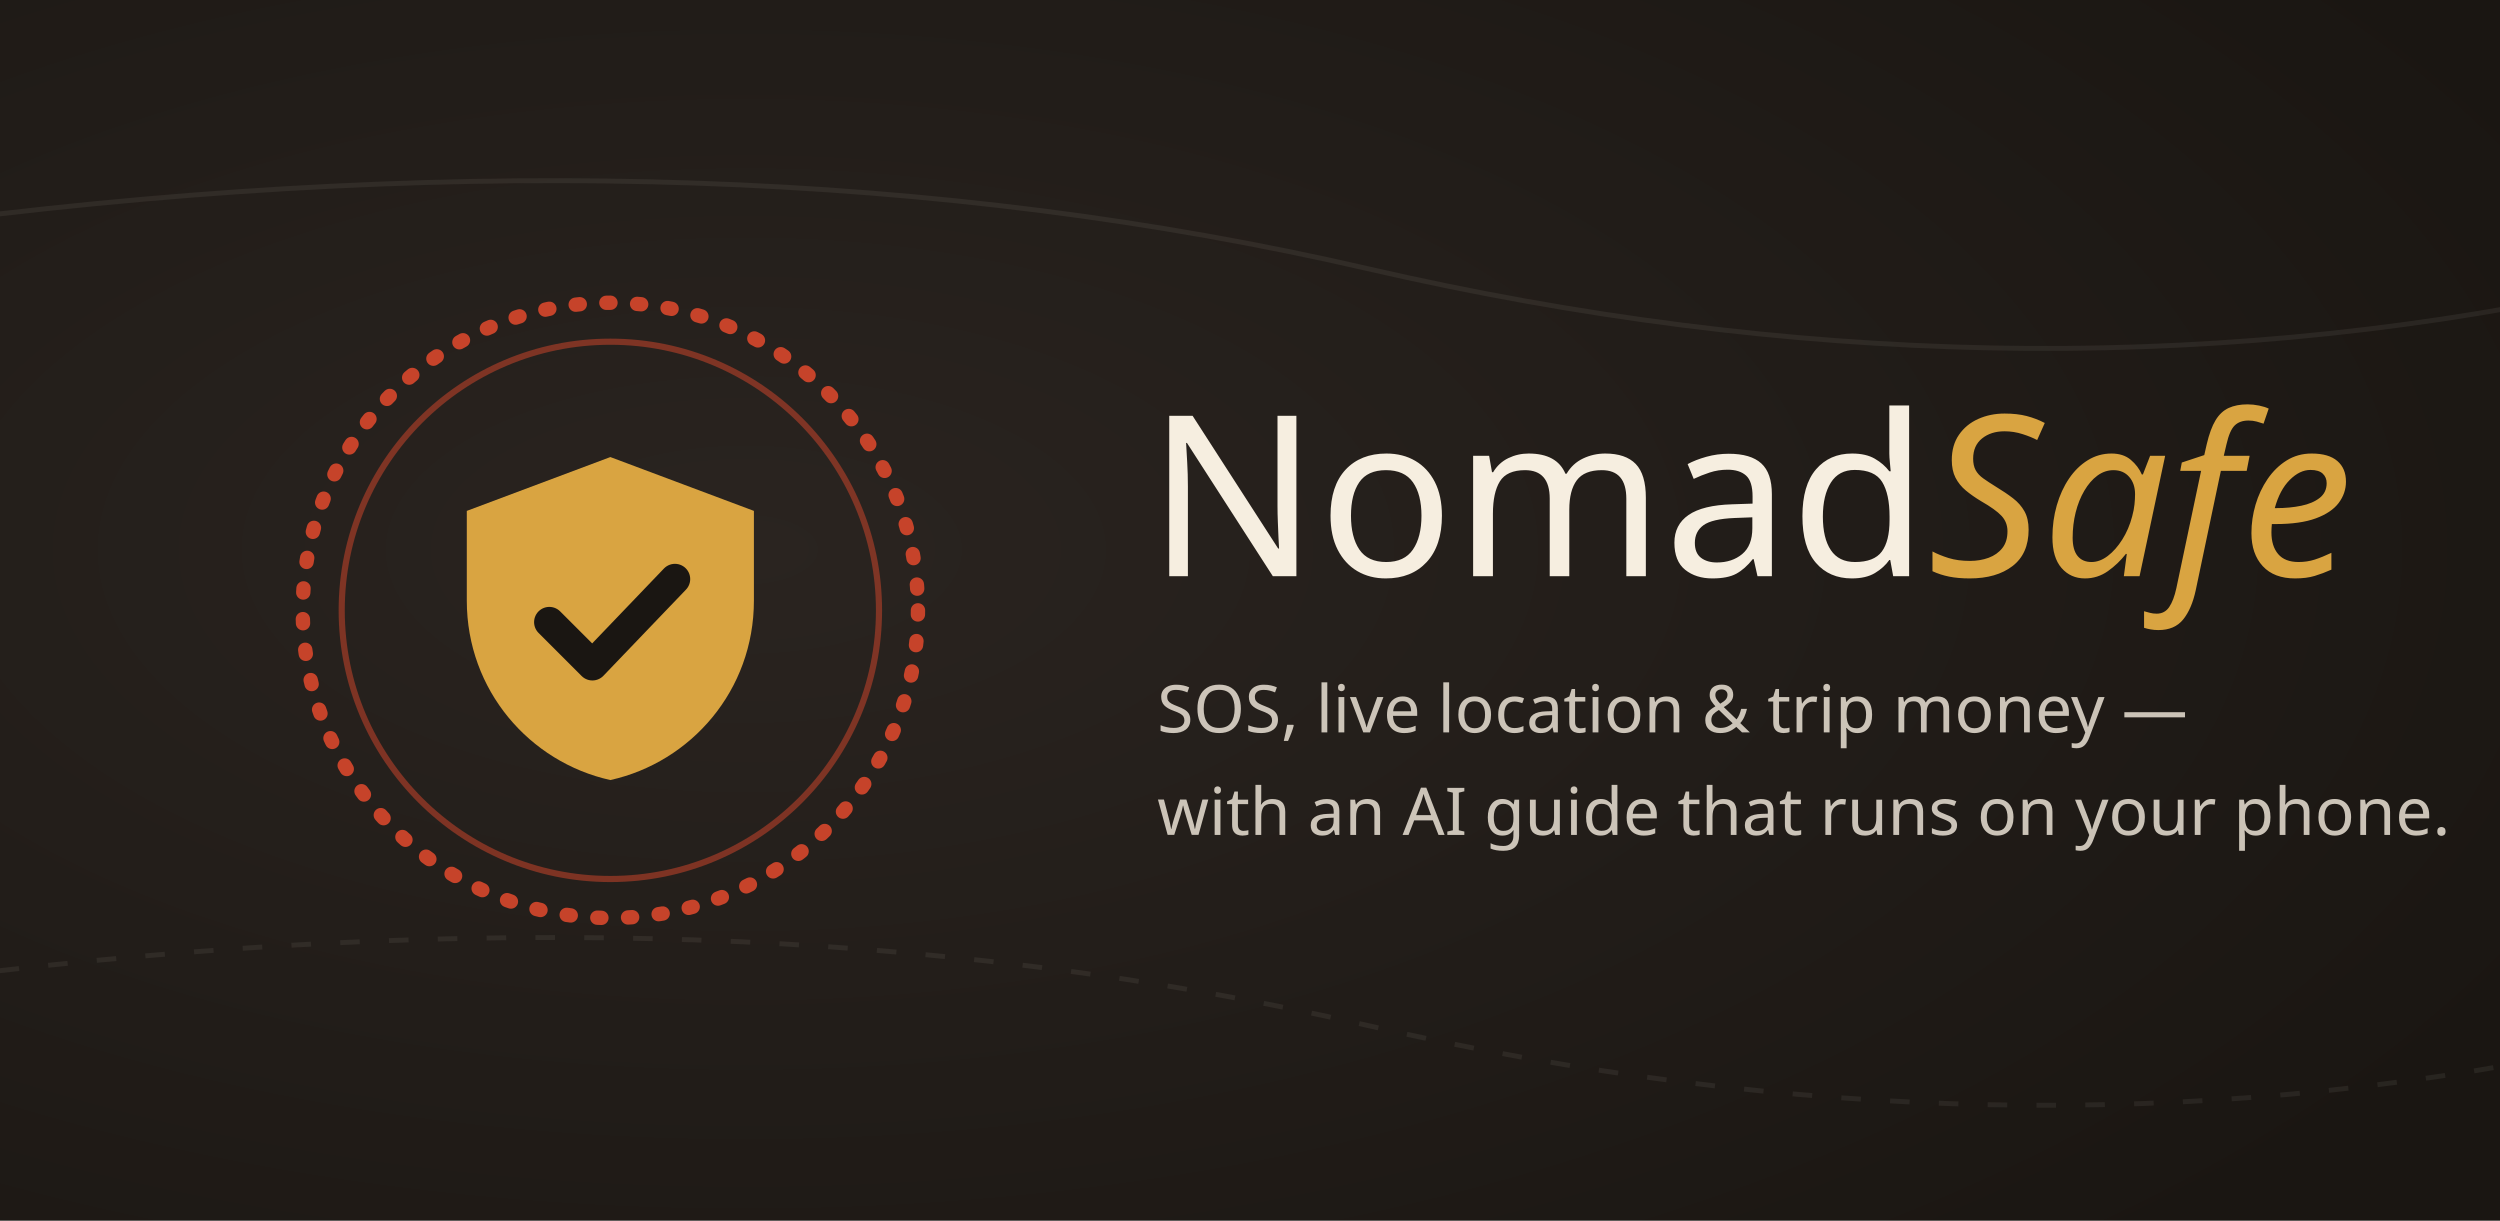
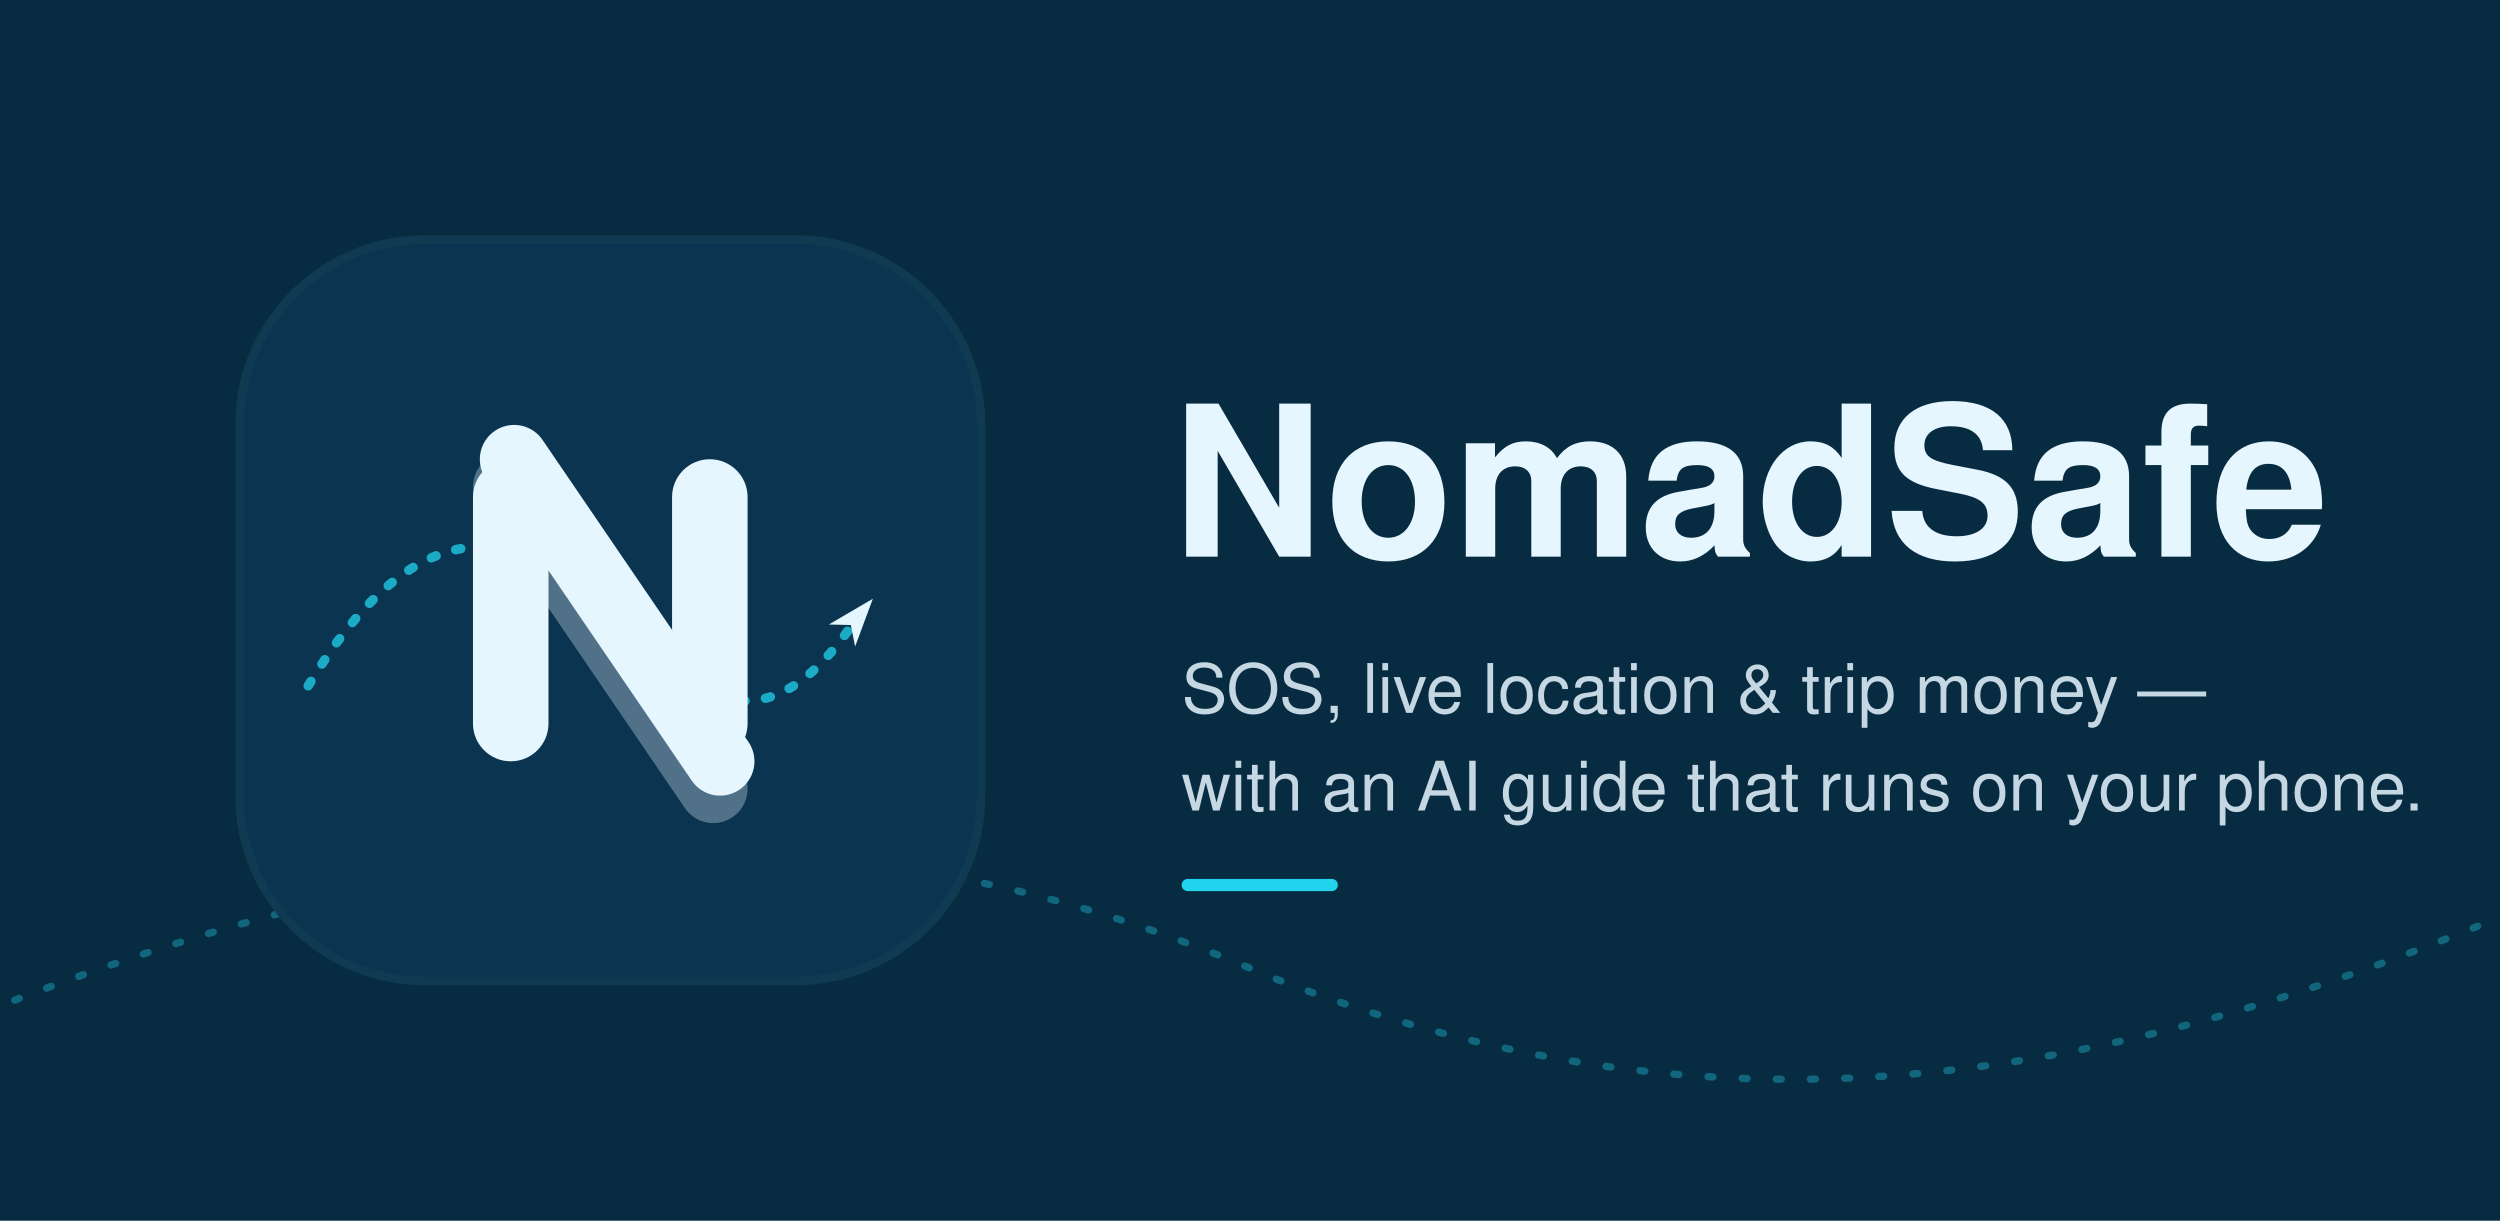
<svg xmlns="http://www.w3.org/2000/svg" width="1024" height="500" viewBox="0 0 1024 500">
-   <defs>
-     <radialGradient id="g" cx="30%" cy="45%" r="80%">
-       <stop offset="0" stop-color="#2A2420" />
-       <stop offset="1" stop-color="#1A1612" />
-     </radialGradient>
-   </defs>
-   <rect width="1024" height="500" fill="url(#g)" />
-   <g fill="none" stroke="#F6EEE0" stroke-width="2" opacity="0.07">
-     <path d="M-20 90 Q300 50 560 110 T1060 120" />
-     <path d="M-20 400 Q300 360 560 420 T1060 430" stroke-dasharray="8 12" />
+   <rect width="1024" height="500" fill="#072B40" />
+   <path d="M-20 420 C200 330 360 330 520 400 C700 470 860 450 1060 360" fill="none" stroke="#22D3EE" stroke-width="3" stroke-linecap="round" stroke-dasharray="2 12" opacity="0.35" />
+   <g transform="translate(70 70) scale(0.703)">
+     <rect x="40" y="40" width="432" height="432" rx="108" fill="#0A3450" stroke="#0F3A52" stroke-width="5" />
+     <path d="M80 300 C140 200 200 200 256 260 C320 330 360 320 400 260" fill="none" stroke="#22D3EE" stroke-width="5.5" stroke-linecap="round" stroke-dasharray="3 12" opacity="0.75" />
+     <g transform="translate(400,260) rotate(-50)">
+       <path d="M-14 -10 L14 0 L-14 10 L-6 0 Z" fill="#E6F6FF" />
+     </g>
+     <path d="M196 184 L316 360" stroke="#E6F6FF" stroke-width="40" stroke-linecap="round" opacity="0.32" />
+     <rect x="176" y="168" width="44" height="176" rx="22" fill="#E6F6FF" />
+     <rect x="292" y="168" width="44" height="176" rx="22" fill="#E6F6FF" />
+     <path d="M200 168 L320 344" stroke="#E6F6FF" stroke-width="40" stroke-linecap="round" />
  </g>
-   <g transform="translate(250 250) scale(0.42) translate(-512 -512)">
-     <circle cx="512" cy="512" r="300" fill="none" stroke="#C6432A" stroke-width="14" stroke-dasharray="4 26" stroke-linecap="round" />
-     <circle cx="512" cy="512" r="262" fill="none" stroke="#C6432A" stroke-width="6" opacity="0.55" />
-     <g transform="translate(512 520) scale(17.5) translate(-12 -12)">
-       <path d="M12 3l8 3v5c0 5-3.5 9-8 10-4.5-1-8-5-8-10V6l8-3z" fill="#D9A441" />
-       <path d="M8.6 12.2l2.4 2.4 4.6-4.8" fill="none" stroke="#1A1612" stroke-width="1.7" stroke-linecap="round" stroke-linejoin="round" />
-     </g>
-   </g>
-   <text x="470" y="236" font-family="Fraunces Medium, Fraunces" font-size="92" fill="#F6EEE0">Nomad<tspan font-style="italic" fill="#D9A441">Safe</tspan>
-   </text>
-   <text x="474" y="300" font-family="Geist Medium, Geist" font-size="27" fill="#F6EEE0" opacity="0.8">SOS, live location &amp; trip money —</text>
-   <text x="474" y="342" font-family="Geist Medium, Geist" font-size="27" fill="#F6EEE0" opacity="0.8">with an AI guide that runs on your phone.</text>
+   <text x="480" y="228" font-family="Helvetica Neue, Helvetica, Arial" font-weight="700" font-size="86" fill="#E6F6FF">NomadSafe</text>
+   <text x="484" y="292" font-family="Helvetica Neue, Helvetica, Arial" font-size="28" fill="#E6F6FF" opacity="0.85">SOS, live location &amp; trip money —</text>
+   <text x="484" y="332" font-family="Helvetica Neue, Helvetica, Arial" font-size="28" fill="#E6F6FF" opacity="0.85">with an AI guide that runs on your phone.</text>
+   <rect x="484" y="360" width="64" height="5" rx="2.5" fill="#22D3EE" />
</svg>
